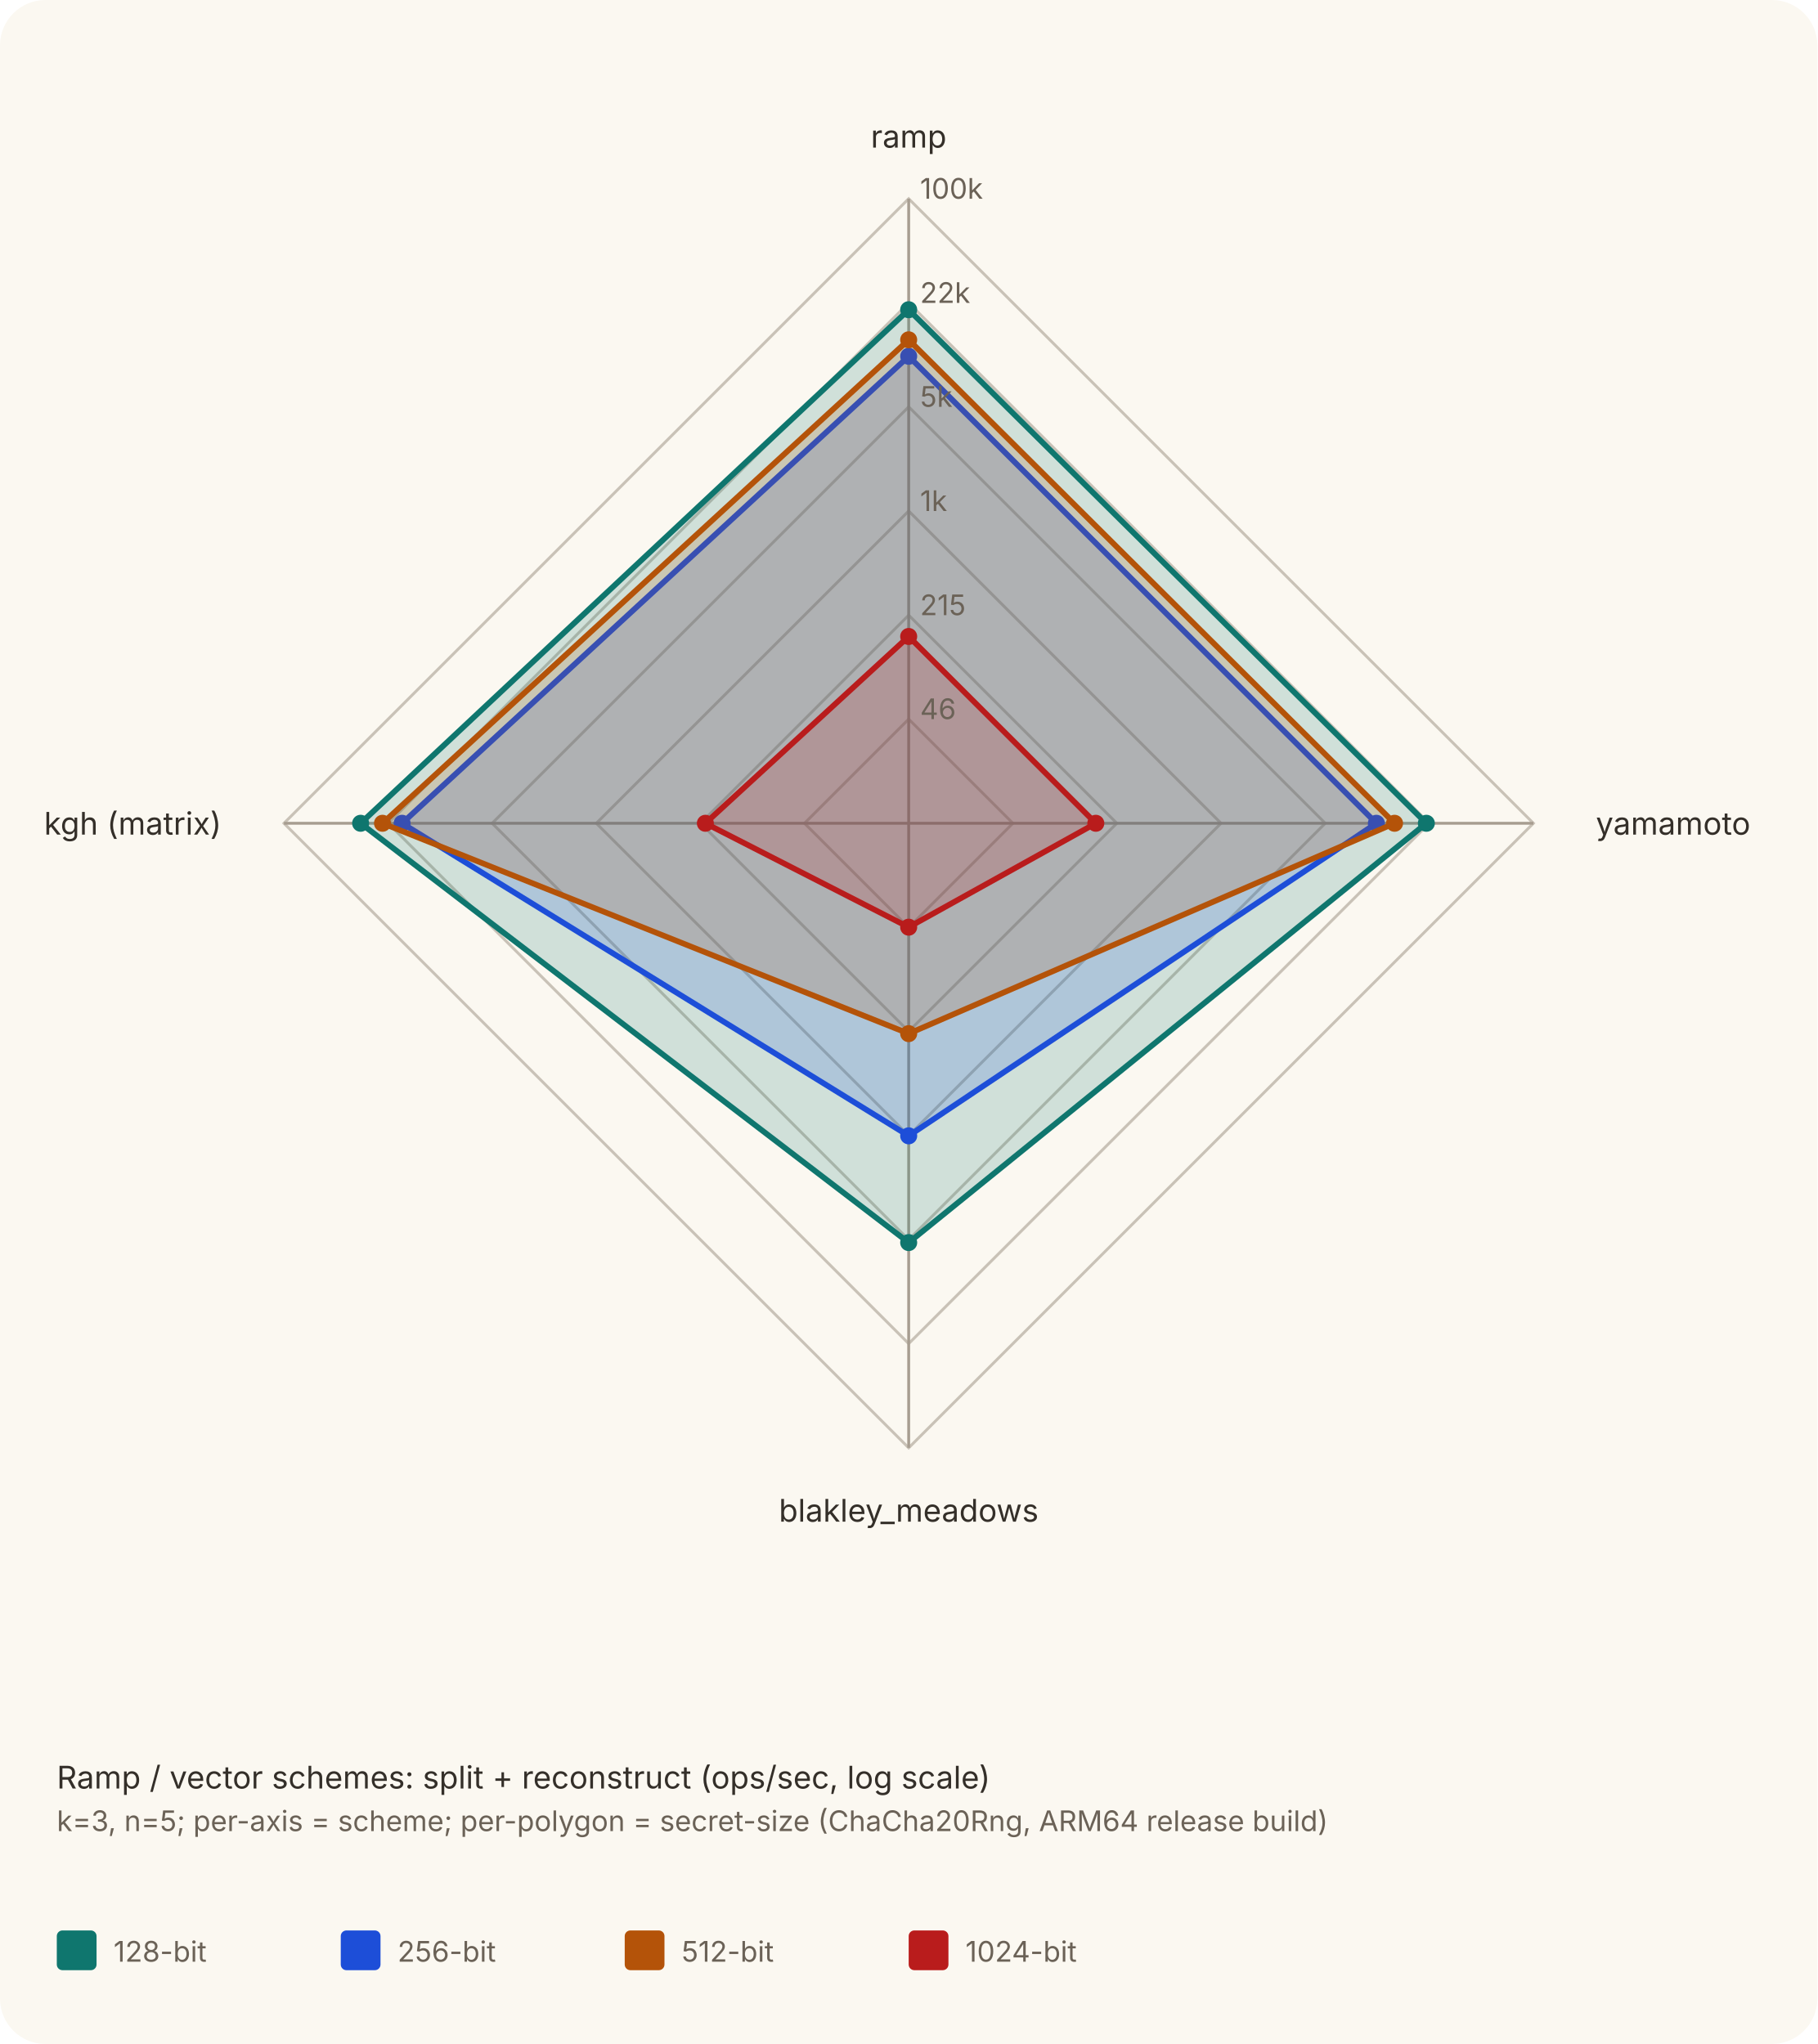
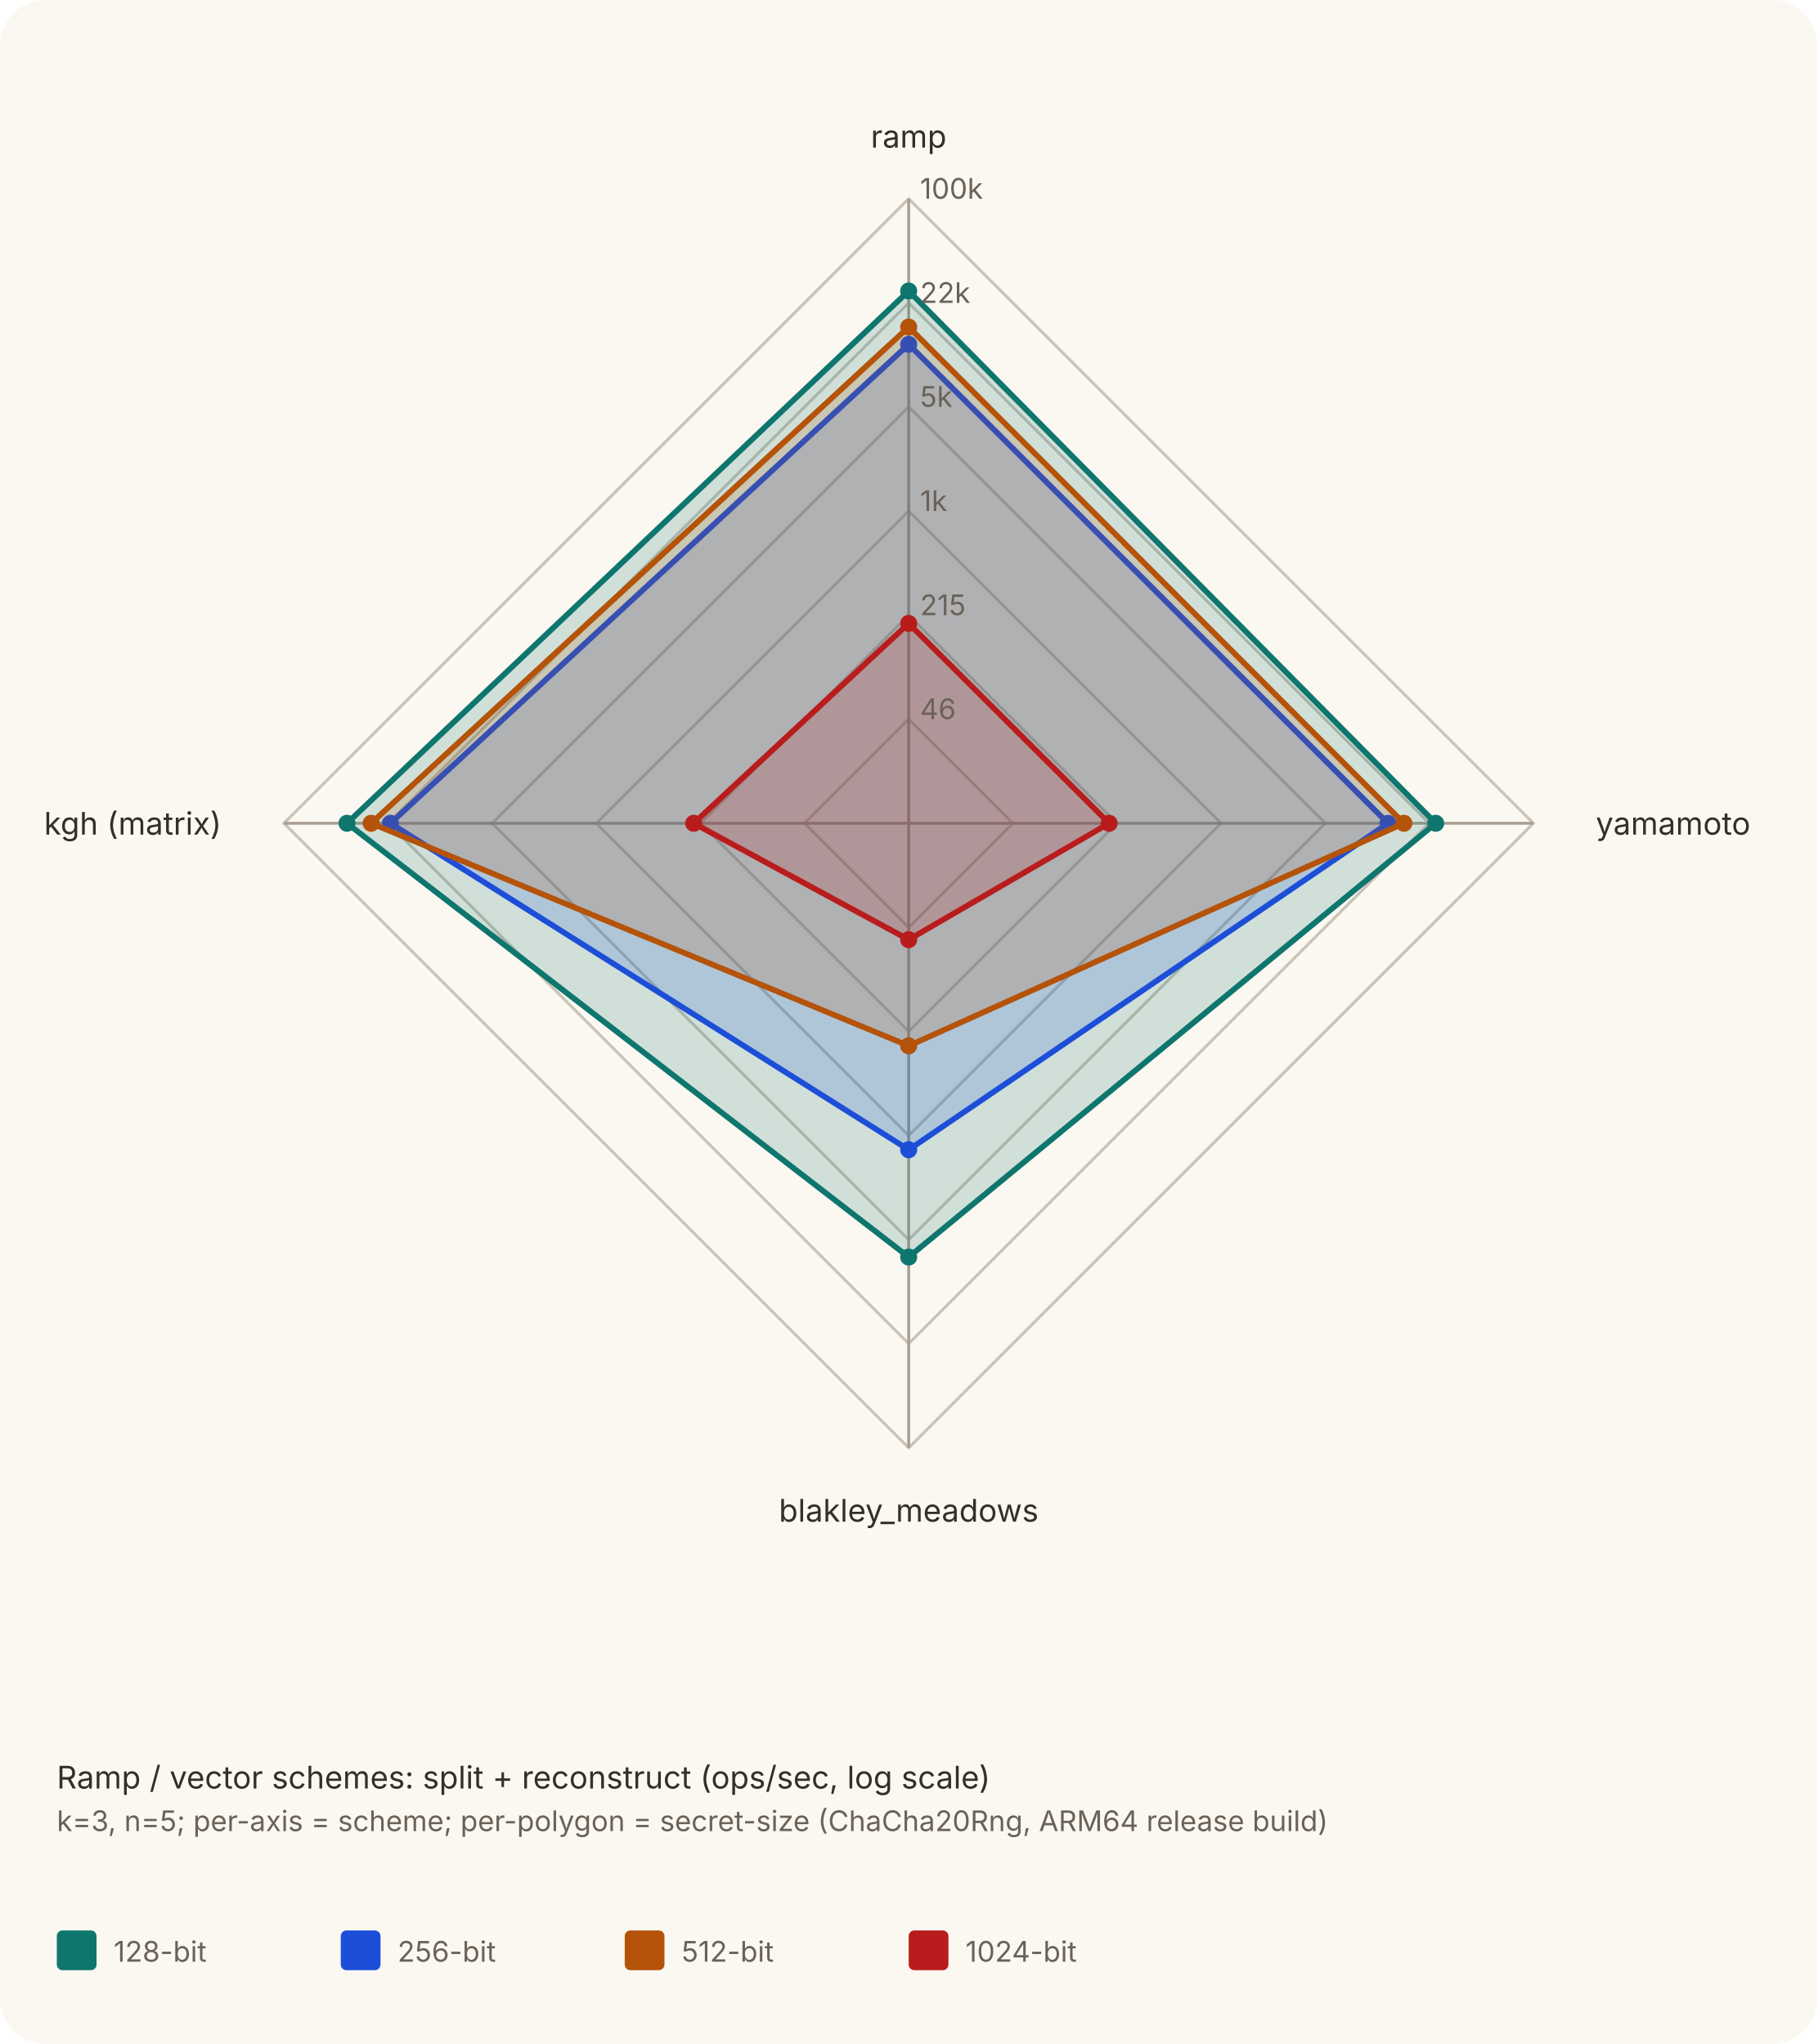
<svg xmlns="http://www.w3.org/2000/svg" width="640" height="720" viewBox="0 0 640 720" role="img" aria-labelledby="title desc">
  <style>
    .bg { fill: #fbf8f1; }
    .grid { fill: none; stroke: #c9c2b7; stroke-width: 1; }
    .axis { stroke: #a79d90; stroke-width: 1; }
    .label { fill: #342f29; font: 11px ui-sans-serif, -apple-system, BlinkMacSystemFont, "Segoe UI", sans-serif; }
    .small { fill: #6b6257; font: 10px ui-sans-serif, -apple-system, BlinkMacSystemFont, "Segoe UI", sans-serif; }
  </style>
  <rect class="bg" x="0" y="0" width="640" height="720" rx="16" />
  <polygon class="grid" points="320.0,253.3 356.7,290.0 320.0,326.7 283.3,290.0" />
  <polygon class="grid" points="320.0,216.7 393.3,290.0 320.0,363.3 246.7,290.0" />
  <polygon class="grid" points="320.0,180.0 430.0,290.0 320.0,400.0 210.0,290.0" />
  <polygon class="grid" points="320.0,143.3 466.7,290.0 320.0,436.7 173.3,290.0" />
  <polygon class="grid" points="320.0,106.7 503.3,290.0 320.0,473.3 136.7,290.0" />
  <polygon class="grid" points="320.0,70.0 540.0,290.0 320.0,510.0 100.0,290.0" />
  <line class="axis" x1="320" y1="290" x2="320.0" y2="70.0" />
  <line class="axis" x1="320" y1="290" x2="540.0" y2="290.0" />
  <line class="axis" x1="320" y1="290" x2="320.0" y2="510.0" />
  <line class="axis" x1="320" y1="290" x2="100.0" y2="290.0" />
-   <polygon points="320.0,109.1 502.3,290.0 320.0,437.7 127.0,290.0" fill="#0f766e" fill-opacity="0.18" stroke="#0f766e" stroke-width="2" />
-   <circle cx="320.0" cy="109.1" r="3" fill="#0f766e" />
-   <circle cx="502.3" cy="290.0" r="3" fill="#0f766e" />
-   <circle cx="320.0" cy="437.7" r="3" fill="#0f766e" />
-   <circle cx="127.0" cy="290.0" r="3" fill="#0f766e" />
-   <polygon points="320.0,125.5 484.7,290.0 320.0,400.1 141.6,290.0" fill="#1d4ed8" fill-opacity="0.18" stroke="#1d4ed8" stroke-width="2" />
-   <circle cx="320.0" cy="125.5" r="3" fill="#1d4ed8" />
-   <circle cx="484.7" cy="290.0" r="3" fill="#1d4ed8" />
-   <circle cx="320.0" cy="400.1" r="3" fill="#1d4ed8" />
-   <circle cx="141.6" cy="290.0" r="3" fill="#1d4ed8" />
-   <polygon points="320.0,119.7 491.1,290.0 320.0,364.1 134.7,290.0" fill="#b45309" fill-opacity="0.18" stroke="#b45309" stroke-width="2" />
-   <circle cx="320.0" cy="119.7" r="3" fill="#b45309" />
-   <circle cx="491.1" cy="290.0" r="3" fill="#b45309" />
-   <circle cx="320.0" cy="364.1" r="3" fill="#b45309" />
-   <circle cx="134.7" cy="290.0" r="3" fill="#b45309" />
-   <polygon points="320.0,224.2 385.9,290.0 320.0,326.6 248.4,290.0" fill="#b91c1c" fill-opacity="0.18" stroke="#b91c1c" stroke-width="2" />
-   <circle cx="320.0" cy="224.2" r="3" fill="#b91c1c" />
-   <circle cx="385.9" cy="290.0" r="3" fill="#b91c1c" />
-   <circle cx="320.0" cy="326.6" r="3" fill="#b91c1c" />
-   <circle cx="248.4" cy="290.0" r="3" fill="#b91c1c" />
+   <polygon points="320.0,102.5 505.6,290.0 320.0,442.8 122.2,290.0" fill="#0f766e" fill-opacity="0.18" stroke="#0f766e" stroke-width="2" />
+   <circle cx="320.0" cy="102.5" r="3" fill="#0f766e" />
+   <circle cx="505.6" cy="290.0" r="3" fill="#0f766e" />
+   <circle cx="320.0" cy="442.8" r="3" fill="#0f766e" />
+   <circle cx="122.2" cy="290.0" r="3" fill="#0f766e" />
+   <polygon points="320.0,121.3 488.8,290.0 320.0,405.0 137.5,290.0" fill="#1d4ed8" fill-opacity="0.18" stroke="#1d4ed8" stroke-width="2" />
+   <circle cx="320.0" cy="121.3" r="3" fill="#1d4ed8" />
+   <circle cx="488.8" cy="290.0" r="3" fill="#1d4ed8" />
+   <circle cx="320.0" cy="405.0" r="3" fill="#1d4ed8" />
+   <circle cx="137.5" cy="290.0" r="3" fill="#1d4ed8" />
+   <polygon points="320.0,115.2 494.4,290.0 320.0,368.4 130.7,290.0" fill="#b45309" fill-opacity="0.18" stroke="#b45309" stroke-width="2" />
+   <circle cx="320.0" cy="115.2" r="3" fill="#b45309" />
+   <circle cx="494.4" cy="290.0" r="3" fill="#b45309" />
+   <circle cx="320.0" cy="368.4" r="3" fill="#b45309" />
+   <circle cx="130.7" cy="290.0" r="3" fill="#b45309" />
+   <polygon points="320.0,219.6 390.6,290.0 320.0,331.0 244.3,290.0" fill="#b91c1c" fill-opacity="0.18" stroke="#b91c1c" stroke-width="2" />
+   <circle cx="320.0" cy="219.6" r="3" fill="#b91c1c" />
+   <circle cx="390.6" cy="290.0" r="3" fill="#b91c1c" />
+   <circle cx="320.0" cy="331.0" r="3" fill="#b91c1c" />
+   <circle cx="244.3" cy="290.0" r="3" fill="#b91c1c" />
  <text class="label" x="320.0" y="52.0" text-anchor="middle">ramp</text>
  <text class="label" x="562.0" y="294.0" text-anchor="start">yamamoto</text>
  <text class="label" x="320.0" y="536.0" text-anchor="middle">blakley_meadows</text>
  <text class="label" x="78.0" y="294.0" text-anchor="end">kgh (matrix)</text>
  <text class="small" x="324.0" y="253.3">46</text>
  <text class="small" x="324.0" y="216.7">215</text>
  <text class="small" x="324.0" y="180.0">1k</text>
  <text class="small" x="324.0" y="143.3">5k</text>
  <text class="small" x="324.0" y="106.7">22k</text>
  <text class="small" x="324.0" y="70.0">100k</text>
  <text class="label" x="20" y="630" font-weight="bold">Ramp / vector schemes: split + reconstruct (ops/sec, log scale)</text>
  <text class="small" x="20" y="645">k=3, n=5; per-axis = scheme; per-polygon = secret-size (ChaCha20Rng, ARM64 release build)</text>
  <rect x="20.0" y="680.0" width="14" height="14" fill="#0f766e" rx="2" />
  <text class="small" x="40.0" y="691.0">128-bit</text>
  <rect x="120.0" y="680.0" width="14" height="14" fill="#1d4ed8" rx="2" />
  <text class="small" x="140.0" y="691.0">256-bit</text>
  <rect x="220.0" y="680.0" width="14" height="14" fill="#b45309" rx="2" />
  <text class="small" x="240.0" y="691.0">512-bit</text>
  <rect x="320.0" y="680.0" width="14" height="14" fill="#b91c1c" rx="2" />
  <text class="small" x="340.0" y="691.0">1024-bit</text>
</svg>
